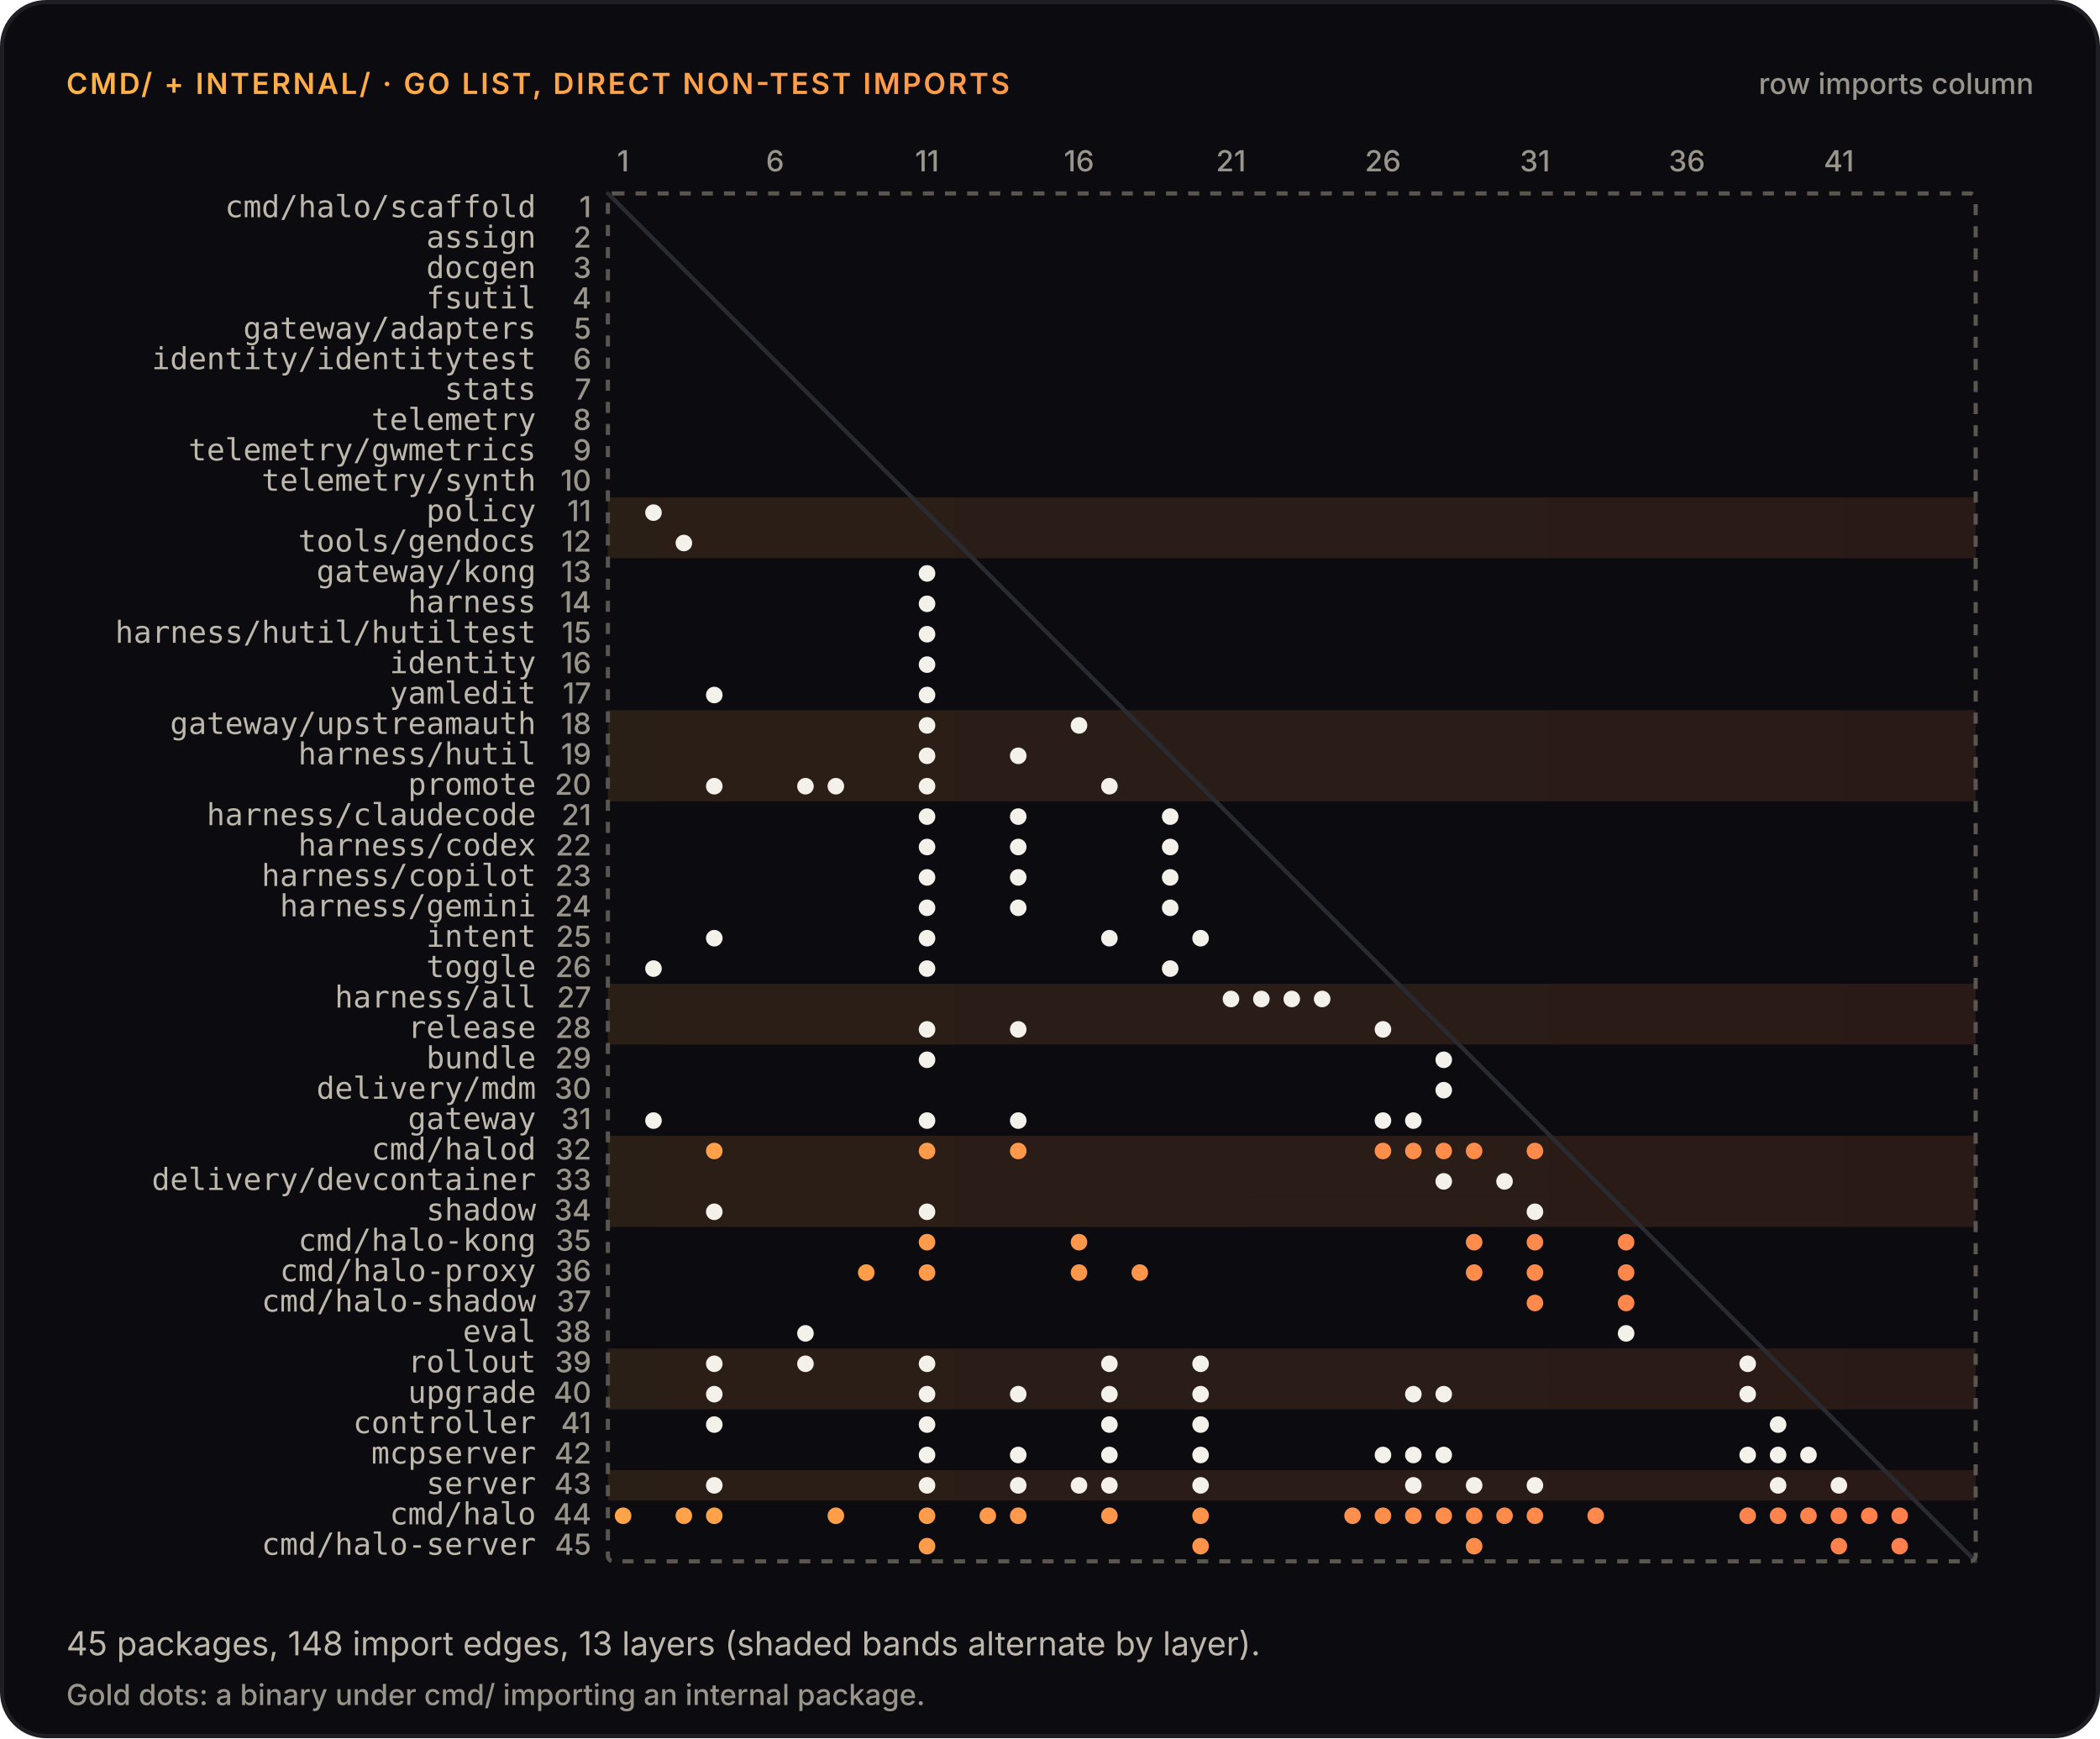
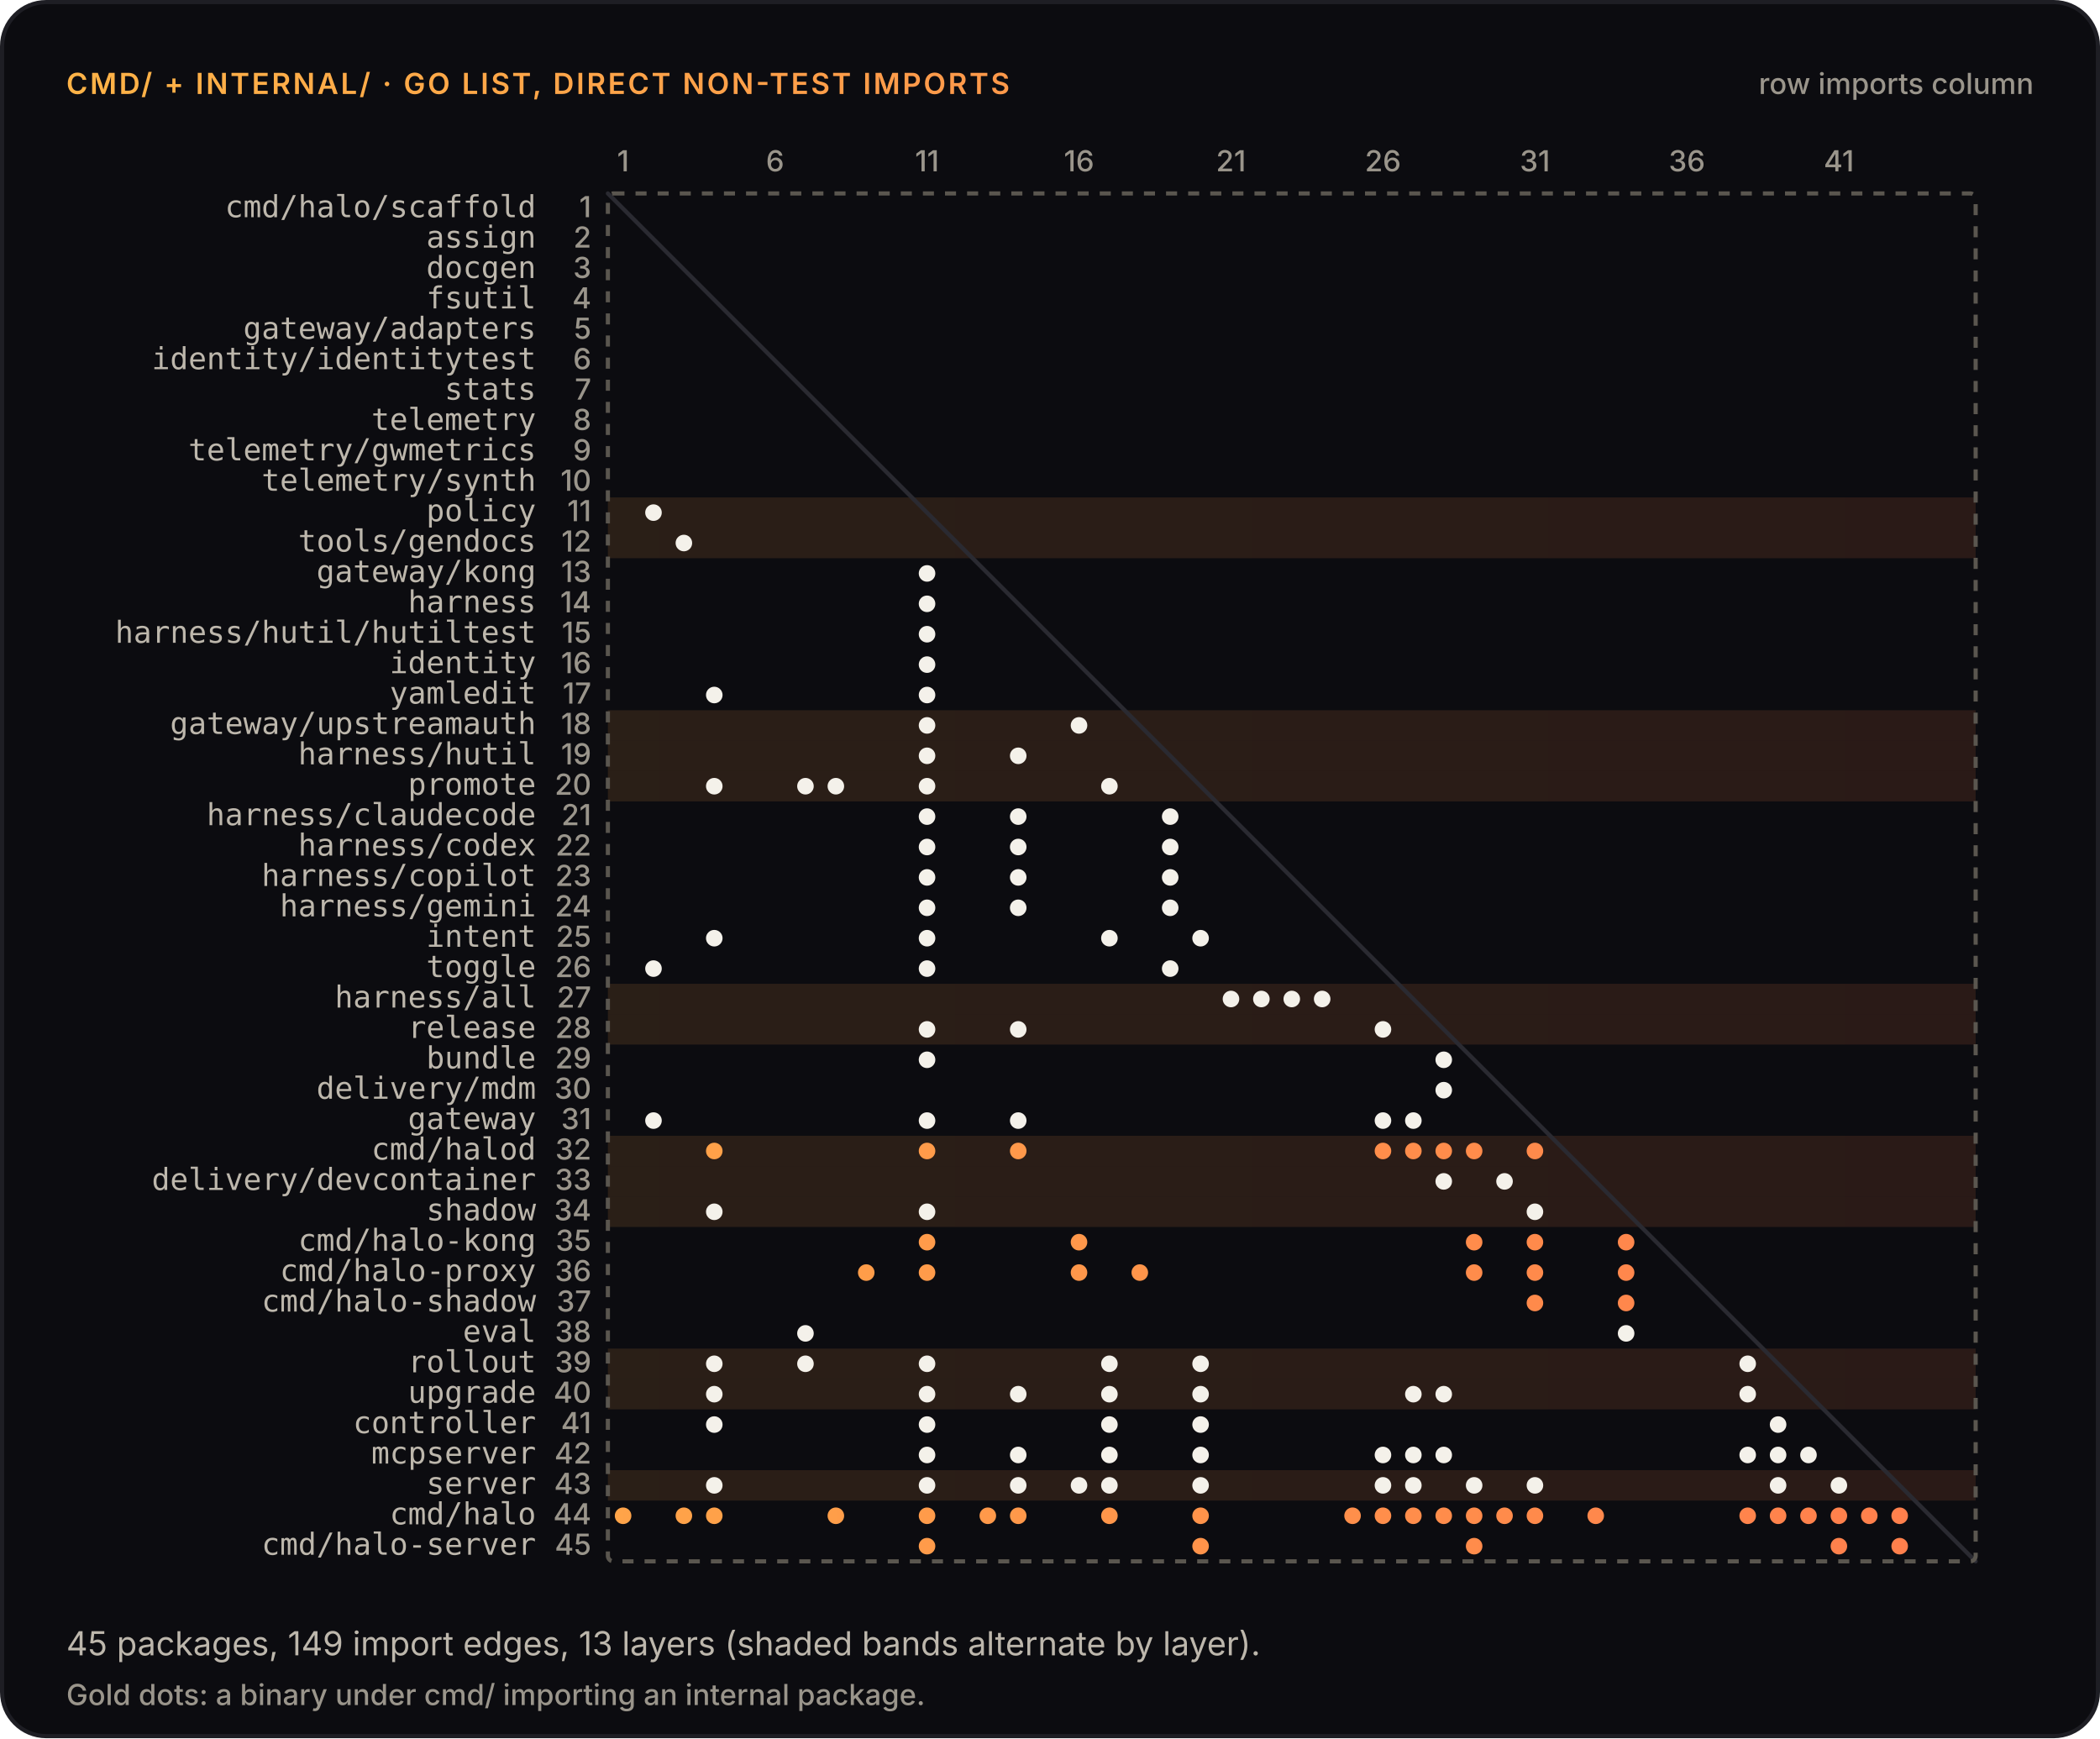
<svg xmlns="http://www.w3.org/2000/svg" viewBox="0 0 760 629" width="760" height="629" role="img" aria-labelledby="t d" font-family="ui-sans-serif,-apple-system,Inter,'Segoe UI',sans-serif">
  <style>
.cv{fill:#0c0c10;stroke:#1e1e24;stroke-width:1.5}
.card{fill:#121217;stroke:#2a2a31;stroke-width:1.5}
.soft{fill:url(#gs)}
.ring{fill:none;stroke:url(#ga);stroke-width:1.5}
.dcard{fill:#2a1414;stroke:#ff7a7a;stroke-width:1.5}
.ghost{fill:none;stroke:#5a564f;stroke-width:1.5;stroke-dasharray:4 4}
.zone{fill:#0f0f14;stroke:#24242b;stroke-width:1.5}
.chip{fill:#1a1a20;stroke:#2a2a31;stroke-width:1}
text{font-family:ui-sans-serif,-apple-system,Inter,'Segoe UI',sans-serif}
.t{font-size:13.5px;font-weight:600;fill:#f4f1ea}
.tm{font:600 12.5px ui-monospace,'SF Mono','JetBrains Mono',Menlo,Consolas,monospace;fill:#f4f1ea}
.td{fill:#ff7a7a}
.s{font-size:12px;fill:#bdb7ac}
.m{font:11px ui-monospace,'SF Mono','JetBrains Mono',Menlo,Consolas,monospace;fill:#bdb7ac}
.xs{font-size:10.5px;font-weight:500;fill:#9a958b}
.xm{font-family:ui-monospace,'SF Mono','JetBrains Mono',Menlo,Consolas,monospace;font-weight:400}
.xa{fill:url(#ga);font-weight:600}
.xd{fill:#ff7a7a;font-weight:600}
.xw{fill:#16130f;font-weight:600}
.k{font-size:10.5px;font-weight:600;letter-spacing:.08em;fill:#9a958b}
.ka{fill:url(#ga)}
.h1{font-size:42px;font-weight:700;letter-spacing:-.02em;fill:#f4f1ea}
.ln,.la,.ld,.lm{fill:none;stroke-width:1.5;stroke-linecap:round;stroke-linejoin:round}
.ln{stroke:#5a564f}.la{stroke:url(#ga)}.ld{stroke:#ff7a7a}.lm{stroke:#2a2a31}
.lane{stroke:#2a2a31;stroke-width:1.5;stroke-dasharray:3 4}
.dash{stroke-dasharray:5 5}
.dl{fill:#5a564f}.da{fill:url(#ga)}.dd{fill:#ff7a7a}
.pl{fill:#0c0c10}.pa{fill:#0c0c10;stroke:url(#ga);stroke-width:1}
.pd{fill:#2a1414;stroke:#ff7a7a;stroke-width:1}.ps{fill:url(#ga)}
.fa{fill:url(#ga)}.fs{fill:url(#gs)}.fm{fill:#1a1a20}.fd{fill:#ff7a7a}.ft{fill:#f4f1ea}
.bdg{fill:url(#ga)}.bn{font-size:9.5px;font-weight:700;fill:#16130f}
.ic{fill:none;stroke:url(#ga);stroke-width:1.75;stroke-linecap:round;stroke-linejoin:round}
.pkt{fill:url(#ga)}
.grow{transform-box:fill-box;transform-origin:left;animation:grow 4.8s cubic-bezier(.6,0,.2,1) infinite}
@keyframes grow{0%{transform:scaleX(.08)}25%{transform:scaleX(.3)}50%{transform:scaleX(.55)}75%,100%{transform:scaleX(1)}}
.flow{stroke-dasharray:4 6;animation:flow 1.1s linear infinite}
@keyframes flow{to{stroke-dashoffset:-20}}
.blink{animation:blink 3.2s ease-in-out infinite}
@keyframes blink{0%,100%{opacity:.18}35%,65%{opacity:1}}
.pulse{transform-box:fill-box;transform-origin:center;animation:pulse 2.8s ease-out infinite}
@keyframes pulse{0%{opacity:.55;transform:scale(.6)}100%{opacity:0;transform:scale(1.5)}}
@media (prefers-reduced-motion:reduce){.flow,.blink,.pulse,.grow{animation:none}.blink{opacity:1}.pulse,.pkt{display:none}}
</style>
  <defs>
    <linearGradient id="ga" gradientUnits="userSpaceOnUse" x1="0" y1="0" x2="760" y2="0">
      <stop offset="0" stop-color="#ffb547" />
      <stop offset="1" stop-color="#ff7a4d" />
    </linearGradient>
    <linearGradient id="gs" gradientUnits="userSpaceOnUse" x1="0" y1="0" x2="760" y2="0">
      <stop offset="0" stop-color="#ffb547" stop-opacity="0.12" />
      <stop offset="1" stop-color="#ff7a4d" stop-opacity="0.12" />
    </linearGradient>
    <filter id="sh" x="-10%" y="-10%" width="120%" height="140%">
      <feDropShadow dx="0" dy="1" stdDeviation="1.6" flood-color="#000000" flood-opacity="0.5" />
    </filter>
  </defs>
  <rect class="cv" x=".75" y=".75" width="758.5" height="627.5" rx="16" />
  <text class="k ka" x="24" y="34">CMD/ + INTERNAL/ · GO LIST, DIRECT NON-TEST IMPORTS</text>
  <text class="xs" x="736" y="34" text-anchor="end">row imports column</text>
  <text class="m" x="194" y="78.6" text-anchor="end">cmd/halo/scaffold</text>
  <text class="xs" x="214" y="78.6" text-anchor="end">1</text>
  <text class="m" x="194" y="89.6" text-anchor="end">assign</text>
  <text class="xs" x="214" y="89.6" text-anchor="end">2</text>
  <text class="m" x="194" y="100.6" text-anchor="end">docgen</text>
  <text class="xs" x="214" y="100.6" text-anchor="end">3</text>
  <text class="m" x="194" y="111.6" text-anchor="end">fsutil</text>
  <text class="xs" x="214" y="111.6" text-anchor="end">4</text>
  <text class="m" x="194" y="122.6" text-anchor="end">gateway/adapters</text>
  <text class="xs" x="214" y="122.6" text-anchor="end">5</text>
  <text class="m" x="194" y="133.6" text-anchor="end">identity/identitytest</text>
  <text class="xs" x="214" y="133.6" text-anchor="end">6</text>
  <text class="m" x="194" y="144.6" text-anchor="end">stats</text>
  <text class="xs" x="214" y="144.6" text-anchor="end">7</text>
  <text class="m" x="194" y="155.6" text-anchor="end">telemetry</text>
  <text class="xs" x="214" y="155.6" text-anchor="end">8</text>
  <text class="m" x="194" y="166.6" text-anchor="end">telemetry/gwmetrics</text>
  <text class="xs" x="214" y="166.6" text-anchor="end">9</text>
  <text class="m" x="194" y="177.6" text-anchor="end">telemetry/synth</text>
  <text class="xs" x="214" y="177.6" text-anchor="end">10</text>
  <rect class="fs" x="220" y="180" width="495" height="11" />
  <text class="m" x="194" y="188.6" text-anchor="end">policy</text>
  <text class="xs" x="214" y="188.6" text-anchor="end">11</text>
  <rect class="fs" x="220" y="191" width="495" height="11" />
  <text class="m" x="194" y="199.6" text-anchor="end">tools/gendocs</text>
  <text class="xs" x="214" y="199.6" text-anchor="end">12</text>
  <text class="m" x="194" y="210.6" text-anchor="end">gateway/kong</text>
  <text class="xs" x="214" y="210.6" text-anchor="end">13</text>
  <text class="m" x="194" y="221.6" text-anchor="end">harness</text>
  <text class="xs" x="214" y="221.6" text-anchor="end">14</text>
  <text class="m" x="194" y="232.6" text-anchor="end">harness/hutil/hutiltest</text>
  <text class="xs" x="214" y="232.6" text-anchor="end">15</text>
  <text class="m" x="194" y="243.6" text-anchor="end">identity</text>
  <text class="xs" x="214" y="243.6" text-anchor="end">16</text>
  <text class="m" x="194" y="254.6" text-anchor="end">yamledit</text>
  <text class="xs" x="214" y="254.6" text-anchor="end">17</text>
  <rect class="fs" x="220" y="257" width="495" height="11" />
  <text class="m" x="194" y="265.6" text-anchor="end">gateway/upstreamauth</text>
  <text class="xs" x="214" y="265.6" text-anchor="end">18</text>
  <rect class="fs" x="220" y="268" width="495" height="11" />
  <text class="m" x="194" y="276.6" text-anchor="end">harness/hutil</text>
  <text class="xs" x="214" y="276.6" text-anchor="end">19</text>
  <rect class="fs" x="220" y="279" width="495" height="11" />
  <text class="m" x="194" y="287.6" text-anchor="end">promote</text>
  <text class="xs" x="214" y="287.6" text-anchor="end">20</text>
  <text class="m" x="194" y="298.6" text-anchor="end">harness/claudecode</text>
  <text class="xs" x="214" y="298.6" text-anchor="end">21</text>
  <text class="m" x="194" y="309.6" text-anchor="end">harness/codex</text>
  <text class="xs" x="214" y="309.6" text-anchor="end">22</text>
  <text class="m" x="194" y="320.6" text-anchor="end">harness/copilot</text>
  <text class="xs" x="214" y="320.6" text-anchor="end">23</text>
  <text class="m" x="194" y="331.6" text-anchor="end">harness/gemini</text>
  <text class="xs" x="214" y="331.6" text-anchor="end">24</text>
  <text class="m" x="194" y="342.6" text-anchor="end">intent</text>
  <text class="xs" x="214" y="342.6" text-anchor="end">25</text>
  <text class="m" x="194" y="353.6" text-anchor="end">toggle</text>
  <text class="xs" x="214" y="353.6" text-anchor="end">26</text>
  <rect class="fs" x="220" y="356" width="495" height="11" />
  <text class="m" x="194" y="364.6" text-anchor="end">harness/all</text>
  <text class="xs" x="214" y="364.6" text-anchor="end">27</text>
  <rect class="fs" x="220" y="367" width="495" height="11" />
  <text class="m" x="194" y="375.6" text-anchor="end">release</text>
  <text class="xs" x="214" y="375.6" text-anchor="end">28</text>
  <text class="m" x="194" y="386.6" text-anchor="end">bundle</text>
  <text class="xs" x="214" y="386.6" text-anchor="end">29</text>
  <text class="m" x="194" y="397.6" text-anchor="end">delivery/mdm</text>
  <text class="xs" x="214" y="397.6" text-anchor="end">30</text>
  <text class="m" x="194" y="408.6" text-anchor="end">gateway</text>
  <text class="xs" x="214" y="408.6" text-anchor="end">31</text>
  <rect class="fs" x="220" y="411" width="495" height="11" />
  <text class="m" x="194" y="419.6" text-anchor="end">cmd/halod</text>
  <text class="xs" x="214" y="419.6" text-anchor="end">32</text>
  <rect class="fs" x="220" y="422" width="495" height="11" />
  <text class="m" x="194" y="430.6" text-anchor="end">delivery/devcontainer</text>
  <text class="xs" x="214" y="430.6" text-anchor="end">33</text>
  <rect class="fs" x="220" y="433" width="495" height="11" />
  <text class="m" x="194" y="441.6" text-anchor="end">shadow</text>
  <text class="xs" x="214" y="441.6" text-anchor="end">34</text>
  <text class="m" x="194" y="452.6" text-anchor="end">cmd/halo-kong</text>
  <text class="xs" x="214" y="452.6" text-anchor="end">35</text>
  <text class="m" x="194" y="463.6" text-anchor="end">cmd/halo-proxy</text>
  <text class="xs" x="214" y="463.6" text-anchor="end">36</text>
  <text class="m" x="194" y="474.6" text-anchor="end">cmd/halo-shadow</text>
  <text class="xs" x="214" y="474.6" text-anchor="end">37</text>
  <text class="m" x="194" y="485.6" text-anchor="end">eval</text>
  <text class="xs" x="214" y="485.6" text-anchor="end">38</text>
  <rect class="fs" x="220" y="488" width="495" height="11" />
  <text class="m" x="194" y="496.6" text-anchor="end">rollout</text>
  <text class="xs" x="214" y="496.6" text-anchor="end">39</text>
  <rect class="fs" x="220" y="499" width="495" height="11" />
  <text class="m" x="194" y="507.6" text-anchor="end">upgrade</text>
  <text class="xs" x="214" y="507.6" text-anchor="end">40</text>
  <text class="m" x="194" y="518.6" text-anchor="end">controller</text>
  <text class="xs" x="214" y="518.6" text-anchor="end">41</text>
  <text class="m" x="194" y="529.6" text-anchor="end">mcpserver</text>
  <text class="xs" x="214" y="529.6" text-anchor="end">42</text>
  <rect class="fs" x="220" y="532" width="495" height="11" />
  <text class="m" x="194" y="540.6" text-anchor="end">server</text>
  <text class="xs" x="214" y="540.6" text-anchor="end">43</text>
  <text class="m" x="194" y="551.6" text-anchor="end">cmd/halo</text>
  <text class="xs" x="214" y="551.6" text-anchor="end">44</text>
  <text class="m" x="194" y="562.6" text-anchor="end">cmd/halo-server</text>
  <text class="xs" x="214" y="562.6" text-anchor="end">45</text>
  <text class="xs" x="225.5" y="62" text-anchor="middle">1</text>
  <text class="xs" x="280.5" y="62" text-anchor="middle">6</text>
  <text class="xs" x="335.5" y="62" text-anchor="middle">11</text>
  <text class="xs" x="390.5" y="62" text-anchor="middle">16</text>
  <text class="xs" x="445.5" y="62" text-anchor="middle">21</text>
  <text class="xs" x="500.5" y="62" text-anchor="middle">26</text>
  <text class="xs" x="555.5" y="62" text-anchor="middle">31</text>
  <text class="xs" x="610.5" y="62" text-anchor="middle">36</text>
  <text class="xs" x="665.5" y="62" text-anchor="middle">41</text>
  <path class="lm" d="M220 70L715 565" />
  <rect class="ghost" x="220" y="70" width="495" height="495" rx="2" />
  <circle class="ft" cx="236.5" cy="185.5" r="3" />
  <circle class="ft" cx="247.5" cy="196.5" r="3" />
  <circle class="ft" cx="335.5" cy="207.5" r="3" />
  <circle class="ft" cx="335.5" cy="218.5" r="3" />
  <circle class="ft" cx="335.5" cy="229.5" r="3" />
  <circle class="ft" cx="335.5" cy="240.5" r="3" />
  <circle class="ft" cx="258.5" cy="251.5" r="3" />
  <circle class="ft" cx="335.5" cy="251.5" r="3" />
  <circle class="ft" cx="390.5" cy="262.5" r="3" />
  <circle class="ft" cx="335.5" cy="262.5" r="3" />
+   <circle class="ft" cx="335.5" cy="273.5" r="3" />
  <circle class="ft" cx="368.5" cy="273.5" r="3" />
-   <circle class="ft" cx="335.5" cy="273.5" r="3" />
+   <circle class="ft" cx="302.5" cy="284.5" r="3" />
  <circle class="ft" cx="335.5" cy="284.5" r="3" />
-   <circle class="ft" cx="401.5" cy="284.5" r="3" />
  <circle class="ft" cx="291.5" cy="284.5" r="3" />
  <circle class="ft" cx="258.5" cy="284.5" r="3" />
-   <circle class="ft" cx="302.5" cy="284.5" r="3" />
+   <circle class="ft" cx="401.5" cy="284.5" r="3" />
+   <circle class="ft" cx="335.5" cy="295.5" r="3" />
  <circle class="ft" cx="423.5" cy="295.5" r="3" />
  <circle class="ft" cx="368.5" cy="295.5" r="3" />
-   <circle class="ft" cx="335.5" cy="295.5" r="3" />
+   <circle class="ft" cx="335.5" cy="306.5" r="3" />
  <circle class="ft" cx="423.5" cy="306.5" r="3" />
  <circle class="ft" cx="368.5" cy="306.5" r="3" />
-   <circle class="ft" cx="335.5" cy="306.5" r="3" />
+   <circle class="ft" cx="335.5" cy="317.5" r="3" />
  <circle class="ft" cx="423.5" cy="317.5" r="3" />
  <circle class="ft" cx="368.5" cy="317.5" r="3" />
-   <circle class="ft" cx="335.5" cy="317.5" r="3" />
+   <circle class="ft" cx="335.5" cy="328.5" r="3" />
  <circle class="ft" cx="423.5" cy="328.5" r="3" />
  <circle class="ft" cx="368.5" cy="328.5" r="3" />
-   <circle class="ft" cx="335.5" cy="328.5" r="3" />
  <circle class="ft" cx="258.5" cy="339.5" r="3" />
  <circle class="ft" cx="401.5" cy="339.5" r="3" />
+   <circle class="ft" cx="335.5" cy="339.5" r="3" />
  <circle class="ft" cx="434.5" cy="339.5" r="3" />
-   <circle class="ft" cx="335.5" cy="339.5" r="3" />
-   <circle class="ft" cx="236.5" cy="350.5" r="3" />
  <circle class="ft" cx="423.5" cy="350.5" r="3" />
  <circle class="ft" cx="335.5" cy="350.5" r="3" />
-   <circle class="ft" cx="467.5" cy="361.5" r="3" />
-   <circle class="ft" cx="478.5" cy="361.5" r="3" />
+   <circle class="ft" cx="236.5" cy="350.5" r="3" />
  <circle class="ft" cx="456.5" cy="361.5" r="3" />
  <circle class="ft" cx="445.5" cy="361.5" r="3" />
+   <circle class="ft" cx="478.5" cy="361.5" r="3" />
+   <circle class="ft" cx="467.5" cy="361.5" r="3" />
+   <circle class="ft" cx="335.5" cy="372.5" r="3" />
  <circle class="ft" cx="500.5" cy="372.5" r="3" />
  <circle class="ft" cx="368.5" cy="372.5" r="3" />
-   <circle class="ft" cx="335.5" cy="372.5" r="3" />
  <circle class="ft" cx="522.5" cy="383.5" r="3" />
  <circle class="ft" cx="335.5" cy="383.5" r="3" />
  <circle class="ft" cx="522.5" cy="394.5" r="3" />
+   <circle class="ft" cx="368.5" cy="405.5" r="3" />
  <circle class="ft" cx="236.5" cy="405.5" r="3" />
+   <circle class="ft" cx="335.5" cy="405.5" r="3" />
  <circle class="ft" cx="511.5" cy="405.5" r="3" />
-   <circle class="ft" cx="368.5" cy="405.5" r="3" />
-   <circle class="ft" cx="335.5" cy="405.5" r="3" />
  <circle class="ft" cx="500.5" cy="405.5" r="3" />
+   <circle class="fa" cx="258.5" cy="416.5" r="3" />
+   <circle class="fa" cx="368.5" cy="416.5" r="3" />
+   <circle class="fa" cx="522.5" cy="416.5" r="3" />
+   <circle class="fa" cx="555.5" cy="416.5" r="3" />
+   <circle class="fa" cx="335.5" cy="416.5" r="3" />
+   <circle class="fa" cx="533.5" cy="416.5" r="3" />
  <circle class="fa" cx="511.5" cy="416.5" r="3" />
-   <circle class="fa" cx="368.5" cy="416.5" r="3" />
-   <circle class="fa" cx="335.5" cy="416.5" r="3" />
-   <circle class="fa" cx="555.5" cy="416.5" r="3" />
-   <circle class="fa" cx="533.5" cy="416.5" r="3" />
-   <circle class="fa" cx="258.5" cy="416.5" r="3" />
-   <circle class="fa" cx="522.5" cy="416.5" r="3" />
  <circle class="fa" cx="500.5" cy="416.5" r="3" />
+   <circle class="ft" cx="544.5" cy="427.5" r="3" />
  <circle class="ft" cx="522.5" cy="427.5" r="3" />
-   <circle class="ft" cx="544.5" cy="427.5" r="3" />
  <circle class="ft" cx="258.5" cy="438.5" r="3" />
  <circle class="ft" cx="555.5" cy="438.5" r="3" />
  <circle class="ft" cx="335.5" cy="438.5" r="3" />
+   <circle class="fa" cx="390.5" cy="449.5" r="3" />
+   <circle class="fa" cx="555.5" cy="449.5" r="3" />
  <circle class="fa" cx="335.5" cy="449.5" r="3" />
-   <circle class="fa" cx="555.5" cy="449.5" r="3" />
  <circle class="fa" cx="533.5" cy="449.5" r="3" />
  <circle class="fa" cx="588.5" cy="449.5" r="3" />
-   <circle class="fa" cx="390.5" cy="449.5" r="3" />
+   <circle class="fa" cx="390.5" cy="460.5" r="3" />
  <circle class="fa" cx="313.5" cy="460.5" r="3" />
+   <circle class="fa" cx="555.5" cy="460.5" r="3" />
  <circle class="fa" cx="335.5" cy="460.5" r="3" />
-   <circle class="fa" cx="555.5" cy="460.5" r="3" />
+   <circle class="fa" cx="533.5" cy="460.5" r="3" />
  <circle class="fa" cx="412.5" cy="460.5" r="3" />
-   <circle class="fa" cx="533.5" cy="460.5" r="3" />
  <circle class="fa" cx="588.5" cy="460.5" r="3" />
-   <circle class="fa" cx="390.5" cy="460.5" r="3" />
+   <circle class="fa" cx="555.5" cy="471.5" r="3" />
  <circle class="fa" cx="588.5" cy="471.5" r="3" />
-   <circle class="fa" cx="555.5" cy="471.5" r="3" />
+   <circle class="ft" cx="291.5" cy="482.5" r="3" />
  <circle class="ft" cx="588.5" cy="482.5" r="3" />
-   <circle class="ft" cx="291.5" cy="482.5" r="3" />
-   <circle class="ft" cx="434.5" cy="493.5" r="3" />
  <circle class="ft" cx="335.5" cy="493.5" r="3" />
+   <circle class="ft" cx="291.5" cy="493.5" r="3" />
  <circle class="ft" cx="632.5" cy="493.5" r="3" />
-   <circle class="ft" cx="291.5" cy="493.5" r="3" />
  <circle class="ft" cx="258.5" cy="493.5" r="3" />
  <circle class="ft" cx="401.5" cy="493.5" r="3" />
+   <circle class="ft" cx="434.5" cy="493.5" r="3" />
  <circle class="ft" cx="511.5" cy="504.5" r="3" />
+   <circle class="ft" cx="368.5" cy="504.5" r="3" />
+   <circle class="ft" cx="522.5" cy="504.5" r="3" />
  <circle class="ft" cx="434.5" cy="504.5" r="3" />
-   <circle class="ft" cx="368.5" cy="504.5" r="3" />
  <circle class="ft" cx="335.5" cy="504.5" r="3" />
+   <circle class="ft" cx="258.5" cy="504.5" r="3" />
+   <circle class="ft" cx="401.5" cy="504.5" r="3" />
  <circle class="ft" cx="632.5" cy="504.5" r="3" />
-   <circle class="ft" cx="258.5" cy="504.5" r="3" />
-   <circle class="ft" cx="522.5" cy="504.5" r="3" />
-   <circle class="ft" cx="401.5" cy="504.5" r="3" />
-   <circle class="ft" cx="434.5" cy="515.5" r="3" />
+   <circle class="ft" cx="643.5" cy="515.5" r="3" />
  <circle class="ft" cx="335.5" cy="515.5" r="3" />
  <circle class="ft" cx="258.5" cy="515.5" r="3" />
  <circle class="ft" cx="401.5" cy="515.5" r="3" />
-   <circle class="ft" cx="643.5" cy="515.5" r="3" />
-   <circle class="ft" cx="511.5" cy="526.5" r="3" />
-   <circle class="ft" cx="434.5" cy="526.5" r="3" />
+   <circle class="ft" cx="434.5" cy="515.5" r="3" />
+   <circle class="ft" cx="643.5" cy="526.5" r="3" />
  <circle class="ft" cx="368.5" cy="526.5" r="3" />
+   <circle class="ft" cx="522.5" cy="526.5" r="3" />
  <circle class="ft" cx="335.5" cy="526.5" r="3" />
  <circle class="ft" cx="632.5" cy="526.5" r="3" />
-   <circle class="ft" cx="522.5" cy="526.5" r="3" />
+   <circle class="ft" cx="654.5" cy="526.5" r="3" />
+   <circle class="ft" cx="511.5" cy="526.5" r="3" />
+   <circle class="ft" cx="500.5" cy="526.5" r="3" />
  <circle class="ft" cx="401.5" cy="526.5" r="3" />
-   <circle class="ft" cx="654.5" cy="526.5" r="3" />
-   <circle class="ft" cx="643.5" cy="526.5" r="3" />
-   <circle class="ft" cx="500.5" cy="526.5" r="3" />
+   <circle class="ft" cx="434.5" cy="526.5" r="3" />
+   <circle class="ft" cx="390.5" cy="537.5" r="3" />
+   <circle class="ft" cx="643.5" cy="537.5" r="3" />
+   <circle class="ft" cx="368.5" cy="537.5" r="3" />
+   <circle class="ft" cx="665.5" cy="537.5" r="3" />
  <circle class="ft" cx="511.5" cy="537.5" r="3" />
-   <circle class="ft" cx="434.5" cy="537.5" r="3" />
-   <circle class="ft" cx="368.5" cy="537.5" r="3" />
+   <circle class="ft" cx="555.5" cy="537.5" r="3" />
  <circle class="ft" cx="335.5" cy="537.5" r="3" />
-   <circle class="ft" cx="555.5" cy="537.5" r="3" />
-   <circle class="ft" cx="665.5" cy="537.5" r="3" />
-   <circle class="ft" cx="401.5" cy="537.5" r="3" />
  <circle class="ft" cx="533.5" cy="537.5" r="3" />
  <circle class="ft" cx="258.5" cy="537.5" r="3" />
-   <circle class="ft" cx="390.5" cy="537.5" r="3" />
-   <circle class="ft" cx="643.5" cy="537.5" r="3" />
+   <circle class="ft" cx="500.5" cy="537.5" r="3" />
+   <circle class="ft" cx="401.5" cy="537.5" r="3" />
+   <circle class="ft" cx="434.5" cy="537.5" r="3" />
+   <circle class="fa" cx="258.5" cy="548.5" r="3" />
+   <circle class="fa" cx="665.5" cy="548.5" r="3" />
+   <circle class="fa" cx="247.5" cy="548.5" r="3" />
+   <circle class="fa" cx="533.5" cy="548.5" r="3" />
+   <circle class="fa" cx="654.5" cy="548.5" r="3" />
+   <circle class="fa" cx="544.5" cy="548.5" r="3" />
+   <circle class="fa" cx="522.5" cy="548.5" r="3" />
+   <circle class="fa" cx="357.5" cy="548.5" r="3" />
+   <circle class="fa" cx="302.5" cy="548.5" r="3" />
+   <circle class="fa" cx="225.5" cy="548.5" r="3" />
  <circle class="fa" cx="434.5" cy="548.5" r="3" />
  <circle class="fa" cx="335.5" cy="548.5" r="3" />
-   <circle class="fa" cx="522.5" cy="548.5" r="3" />
+   <circle class="fa" cx="489.5" cy="548.5" r="3" />
+   <circle class="fa" cx="577.5" cy="548.5" r="3" />
+   <circle class="fa" cx="676.5" cy="548.5" r="3" />
+   <circle class="fa" cx="500.5" cy="548.5" r="3" />
+   <circle class="fa" cx="401.5" cy="548.5" r="3" />
+   <circle class="fa" cx="632.5" cy="548.5" r="3" />
  <circle class="fa" cx="643.5" cy="548.5" r="3" />
+   <circle class="fa" cx="368.5" cy="548.5" r="3" />
+   <circle class="fa" cx="555.5" cy="548.5" r="3" />
  <circle class="fa" cx="511.5" cy="548.5" r="3" />
-   <circle class="fa" cx="665.5" cy="548.5" r="3" />
-   <circle class="fa" cx="302.5" cy="548.5" r="3" />
  <circle class="fa" cx="687.5" cy="548.5" r="3" />
-   <circle class="fa" cx="555.5" cy="548.5" r="3" />
-   <circle class="fa" cx="225.5" cy="548.5" r="3" />
-   <circle class="fa" cx="489.5" cy="548.5" r="3" />
-   <circle class="fa" cx="258.5" cy="548.5" r="3" />
-   <circle class="fa" cx="544.5" cy="548.5" r="3" />
-   <circle class="fa" cx="357.5" cy="548.5" r="3" />
-   <circle class="fa" cx="368.5" cy="548.5" r="3" />
-   <circle class="fa" cx="247.5" cy="548.5" r="3" />
-   <circle class="fa" cx="676.5" cy="548.5" r="3" />
-   <circle class="fa" cx="632.5" cy="548.5" r="3" />
-   <circle class="fa" cx="533.5" cy="548.5" r="3" />
-   <circle class="fa" cx="577.5" cy="548.5" r="3" />
-   <circle class="fa" cx="401.5" cy="548.5" r="3" />
-   <circle class="fa" cx="654.5" cy="548.5" r="3" />
-   <circle class="fa" cx="500.5" cy="548.5" r="3" />
+   <circle class="fa" cx="665.5" cy="559.5" r="3" />
  <circle class="fa" cx="434.5" cy="559.5" r="3" />
+   <circle class="fa" cx="335.5" cy="559.5" r="3" />
+   <circle class="fa" cx="533.5" cy="559.5" r="3" />
  <circle class="fa" cx="687.5" cy="559.5" r="3" />
-   <circle class="fa" cx="335.5" cy="559.5" r="3" />
-   <circle class="fa" cx="665.5" cy="559.5" r="3" />
-   <circle class="fa" cx="533.5" cy="559.5" r="3" />
-   <text class="s" x="24" y="599">45 packages, 148 import edges, 13 layers (shaded bands alternate by layer).</text>
+   <text class="s" x="24" y="599">45 packages, 149 import edges, 13 layers (shaded bands alternate by layer).</text>
  <text class="xs" x="24" y="617">Gold dots: a binary under cmd/ importing an internal package.</text>
</svg>
